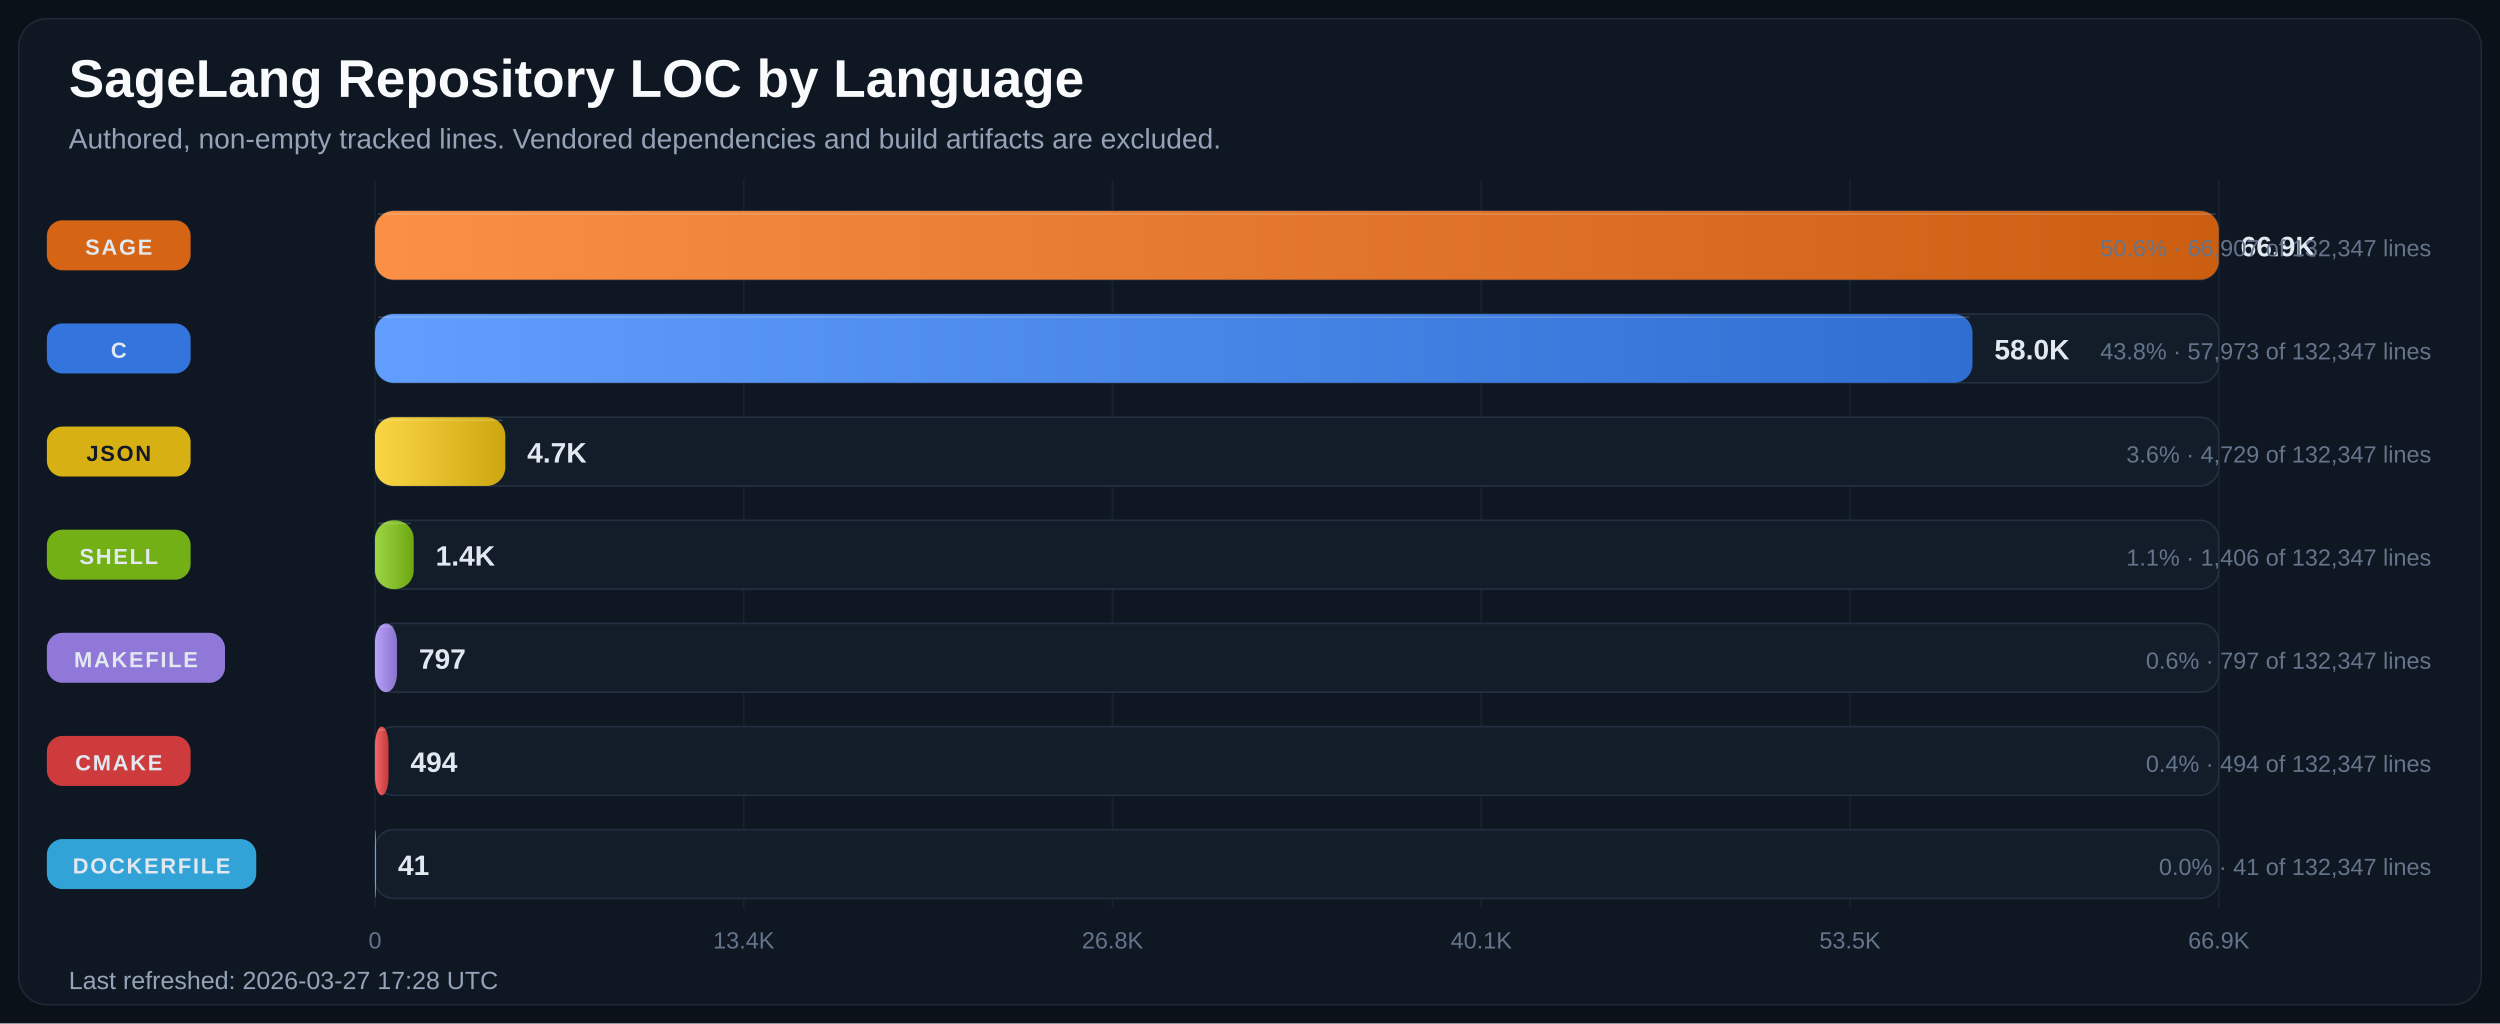
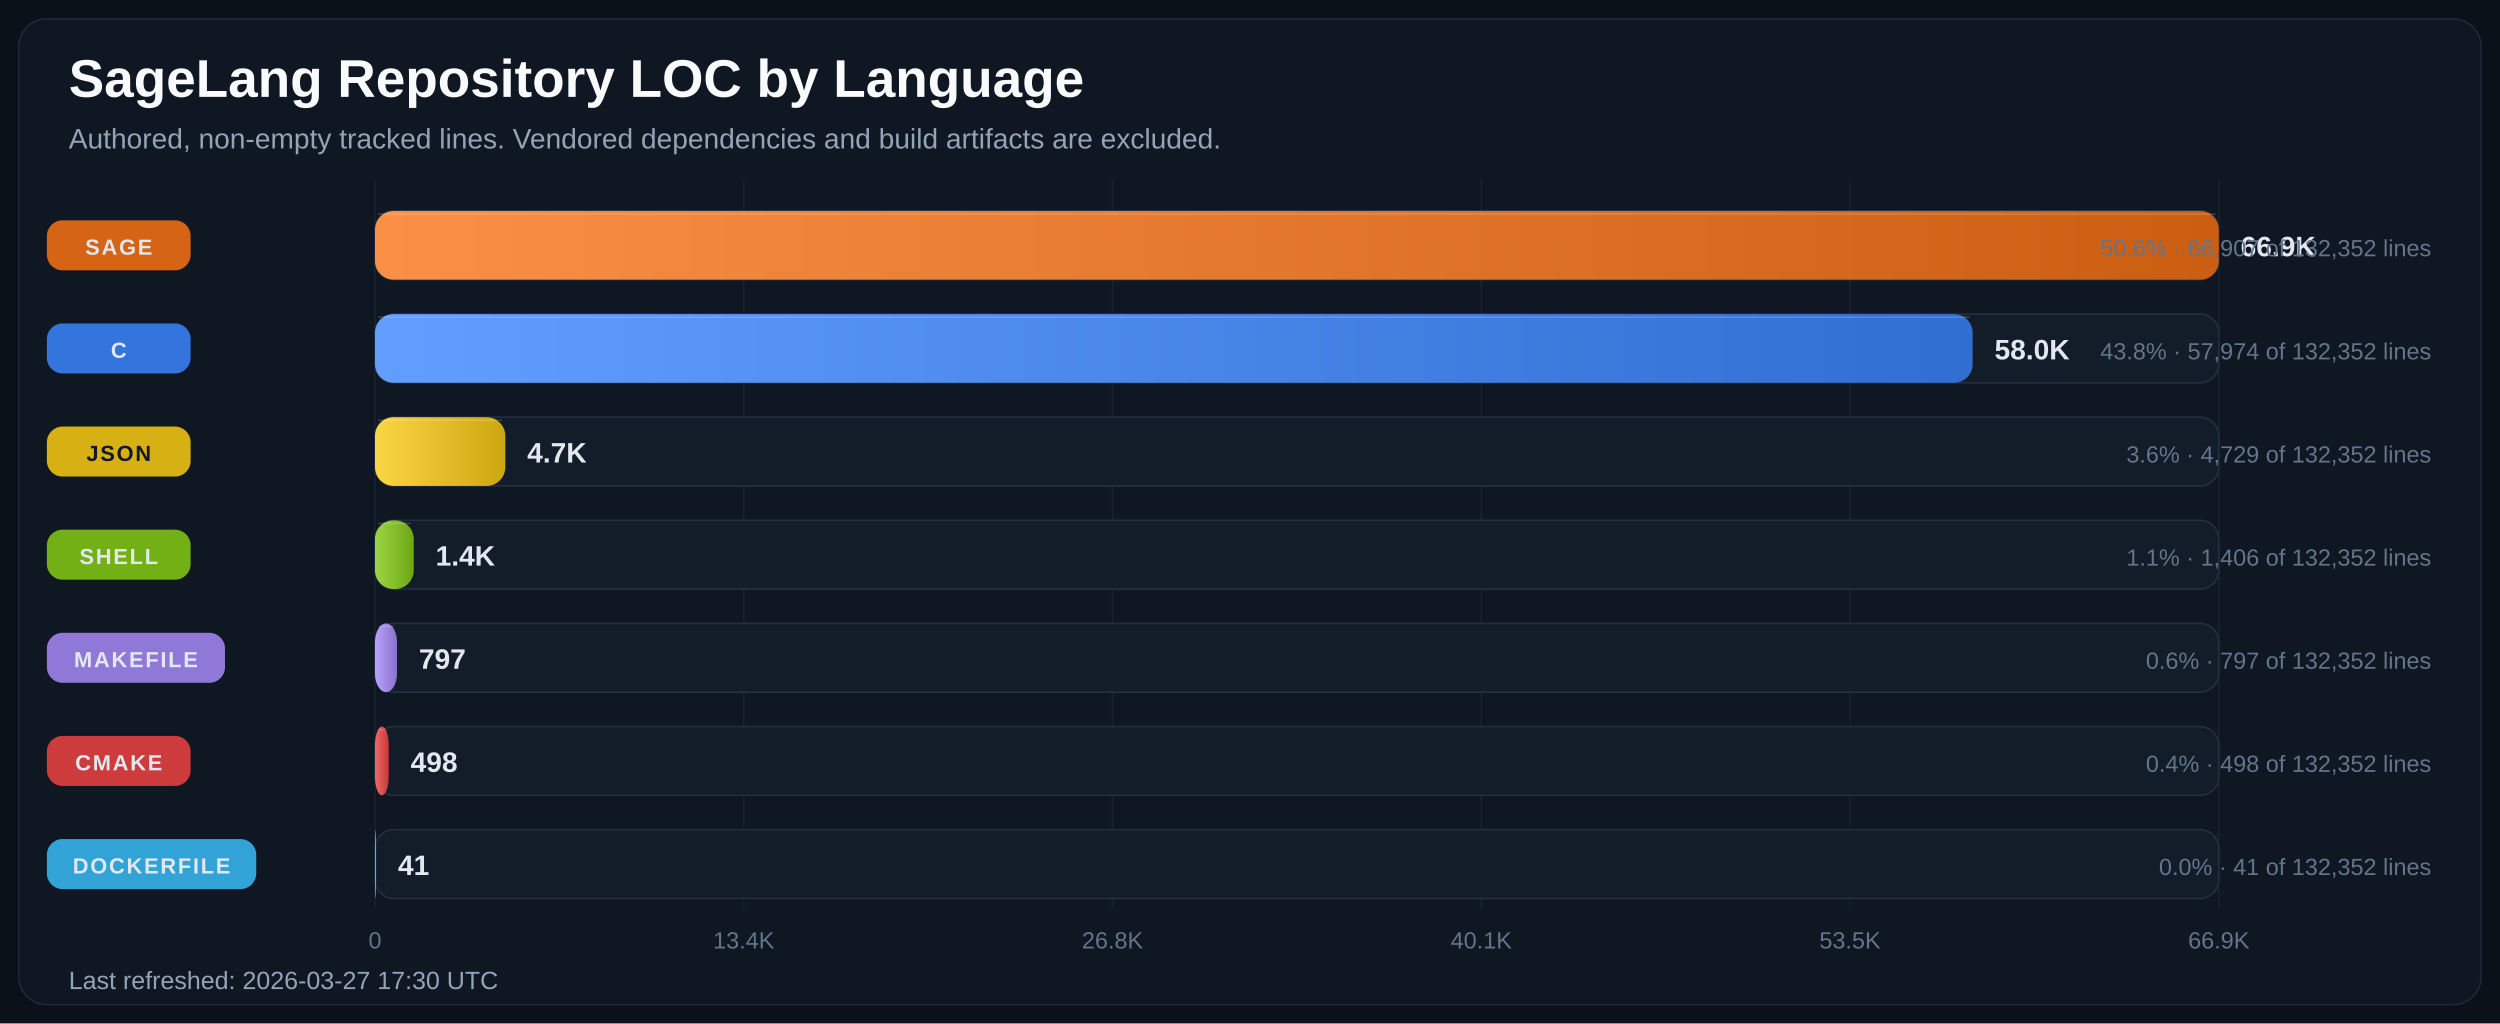
<svg xmlns="http://www.w3.org/2000/svg" width="1600" height="655" viewBox="0 0 1600 655" role="img" aria-labelledby="title desc">
  <defs>
    <linearGradient id="bar-gradient-0" x1="0%" y1="0%" x2="100%" y2="0%">
      <stop offset="0%" stop-color="#FA8F45" />
      <stop offset="100%" stop-color="#CC5E12" />
    </linearGradient>
    <linearGradient id="bar-gradient-1" x1="0%" y1="0%" x2="100%" y2="0%">
      <stop offset="0%" stop-color="#619EFF" />
      <stop offset="100%" stop-color="#306ED1" />
    </linearGradient>
    <linearGradient id="bar-gradient-2" x1="0%" y1="0%" x2="100%" y2="0%">
      <stop offset="0%" stop-color="#FBD644" />
      <stop offset="100%" stop-color="#CDA711" />
    </linearGradient>
    <linearGradient id="bar-gradient-3" x1="0%" y1="0%" x2="100%" y2="0%">
      <stop offset="0%" stop-color="#9DD645" />
      <stop offset="100%" stop-color="#6CA712" />
    </linearGradient>
    <linearGradient id="bar-gradient-4" x1="0%" y1="0%" x2="100%" y2="0%">
      <stop offset="0%" stop-color="#B9A2FB" />
      <stop offset="100%" stop-color="#8972CD" />
    </linearGradient>
    <linearGradient id="bar-gradient-5" x1="0%" y1="0%" x2="100%" y2="0%">
      <stop offset="0%" stop-color="#F26969" />
      <stop offset="100%" stop-color="#C43838" />
    </linearGradient>
    <linearGradient id="bar-gradient-6" x1="0%" y1="0%" x2="100%" y2="0%">
      <stop offset="0%" stop-color="#60CAF9" />
      <stop offset="100%" stop-color="#2E9BCB" />
    </linearGradient>
  </defs>
  <rect width="100%" height="100%" fill="#0B1118" />
  <rect x="12" y="12" width="1576" height="631" rx="18" fill="#0F1722" stroke="#1F2937" />
  <text x="44" y="62" fill="#F8FAFC" font-size="34" font-family="Segoe UI, Arial, sans-serif" font-weight="700">SageLang Repository LOC by Language</text>
  <text x="44" y="95" fill="#94A3B8" font-size="18" font-family="Segoe UI, Arial, sans-serif">Authored, non-empty tracked lines. Vendored dependencies and build artifacts are excluded.</text>
  <line x1="240.0" y1="115" x2="240.0" y2="581" stroke="#182231" stroke-width="1" />
  <text x="240.0" y="607" text-anchor="middle" fill="#64748B" font-size="15" font-family="Segoe UI, Arial, sans-serif">0</text>
  <line x1="476.0" y1="115" x2="476.0" y2="581" stroke="#182231" stroke-width="1" />
  <text x="476.0" y="607" text-anchor="middle" fill="#64748B" font-size="15" font-family="Segoe UI, Arial, sans-serif">13.4K</text>
  <line x1="712.0" y1="115" x2="712.0" y2="581" stroke="#182231" stroke-width="1" />
  <text x="712.0" y="607" text-anchor="middle" fill="#64748B" font-size="15" font-family="Segoe UI, Arial, sans-serif">26.8K</text>
  <line x1="948.0" y1="115" x2="948.0" y2="581" stroke="#182231" stroke-width="1" />
  <text x="948.0" y="607" text-anchor="middle" fill="#64748B" font-size="15" font-family="Segoe UI, Arial, sans-serif">40.1K</text>
  <line x1="1184.0" y1="115" x2="1184.0" y2="581" stroke="#182231" stroke-width="1" />
  <text x="1184.0" y="607" text-anchor="middle" fill="#64748B" font-size="15" font-family="Segoe UI, Arial, sans-serif">53.5K</text>
  <line x1="1420.0" y1="115" x2="1420.0" y2="581" stroke="#182231" stroke-width="1" />
  <text x="1420.0" y="607" text-anchor="middle" fill="#64748B" font-size="15" font-family="Segoe UI, Arial, sans-serif">66.9K</text>
  <rect x="30" y="141.0" width="92" height="32" rx="10" fill="#E06814" opacity="0.95" />
  <text x="76.0" y="163.0" text-anchor="middle" fill="#E2E8F0" font-size="14" font-family="Segoe UI, Arial, sans-serif" font-weight="700" letter-spacing="1.1">SAGE</text>
  <rect x="240" y="135" width="1180" height="44" rx="12" fill="#131D2A" stroke="#233041" />
  <rect x="240" y="135" width="1180.0" height="44" rx="12" fill="url(#bar-gradient-0)" />
  <line x1="242.0" y1="137.0" x2="1418.0" y2="137.0" stroke="#F8FAFC" stroke-opacity="0.18" />
  <text x="1434.0" y="164.0" fill="#E2E8F0" font-size="18" font-family="Segoe UI, Arial, sans-serif" font-weight="700">66.9K</text>
-   <text x="1556" y="164.0" text-anchor="end" fill="#64748B" font-size="15" font-family="Segoe UI, Arial, sans-serif">50.6% · 66,907 of 132,347 lines</text>
+   <text x="1556" y="164.0" text-anchor="end" fill="#64748B" font-size="15" font-family="Segoe UI, Arial, sans-serif">50.6% · 66,907 of 132,352 lines</text>
  <rect x="30" y="207.0" width="92" height="32" rx="10" fill="#3479E6" opacity="0.95" />
  <text x="76.0" y="229.0" text-anchor="middle" fill="#E2E8F0" font-size="14" font-family="Segoe UI, Arial, sans-serif" font-weight="700" letter-spacing="1.1">C</text>
  <rect x="240" y="201" width="1180" height="44" rx="12" fill="#131D2A" stroke="#233041" />
-   <rect x="240" y="201" width="1022.4" height="44" rx="12" fill="url(#bar-gradient-1)" />
-   <line x1="242.0" y1="203.0" x2="1260.4" y2="203.0" stroke="#F8FAFC" stroke-opacity="0.18" />
-   <text x="1276.4" y="230.0" fill="#E2E8F0" font-size="18" font-family="Segoe UI, Arial, sans-serif" font-weight="700">58.0K</text>
-   <text x="1556" y="230.0" text-anchor="end" fill="#64748B" font-size="15" font-family="Segoe UI, Arial, sans-serif">43.8% · 57,973 of 132,347 lines</text>
+   <rect x="240" y="201" width="1022.5" height="44" rx="12" fill="url(#bar-gradient-1)" />
+   <line x1="242.0" y1="203.0" x2="1260.5" y2="203.0" stroke="#F8FAFC" stroke-opacity="0.18" />
+   <text x="1276.5" y="230.0" fill="#E2E8F0" font-size="18" font-family="Segoe UI, Arial, sans-serif" font-weight="700">58.0K</text>
+   <text x="1556" y="230.0" text-anchor="end" fill="#64748B" font-size="15" font-family="Segoe UI, Arial, sans-serif">43.8% · 57,974 of 132,352 lines</text>
  <rect x="30" y="273.0" width="92" height="32" rx="10" fill="#E1B813" opacity="0.95" />
  <text x="76.0" y="295.0" text-anchor="middle" fill="#111827" font-size="14" font-family="Segoe UI, Arial, sans-serif" font-weight="700" letter-spacing="1.1">JSON</text>
  <rect x="240" y="267" width="1180" height="44" rx="12" fill="#131D2A" stroke="#233041" />
  <rect x="240" y="267" width="83.4" height="44" rx="12" fill="url(#bar-gradient-2)" />
  <line x1="242.0" y1="269.0" x2="321.4" y2="269.0" stroke="#F8FAFC" stroke-opacity="0.18" />
  <text x="337.4" y="296.0" fill="#E2E8F0" font-size="18" font-family="Segoe UI, Arial, sans-serif" font-weight="700">4.7K</text>
-   <text x="1556" y="296.0" text-anchor="end" fill="#64748B" font-size="15" font-family="Segoe UI, Arial, sans-serif">3.6% · 4,729 of 132,347 lines</text>
+   <text x="1556" y="296.0" text-anchor="end" fill="#64748B" font-size="15" font-family="Segoe UI, Arial, sans-serif">3.6% · 4,729 of 132,352 lines</text>
  <rect x="30" y="339.0" width="92" height="32" rx="10" fill="#77B814" opacity="0.95" />
  <text x="76.0" y="361.0" text-anchor="middle" fill="#E2E8F0" font-size="14" font-family="Segoe UI, Arial, sans-serif" font-weight="700" letter-spacing="1.1">SHELL</text>
  <rect x="240" y="333" width="1180" height="44" rx="12" fill="#131D2A" stroke="#233041" />
  <rect x="240" y="333" width="24.8" height="44" rx="12" fill="url(#bar-gradient-3)" />
  <line x1="242.0" y1="335.0" x2="262.8" y2="335.0" stroke="#F8FAFC" stroke-opacity="0.18" />
  <text x="278.8" y="362.0" fill="#E2E8F0" font-size="18" font-family="Segoe UI, Arial, sans-serif" font-weight="700">1.4K</text>
-   <text x="1556" y="362.0" text-anchor="end" fill="#64748B" font-size="15" font-family="Segoe UI, Arial, sans-serif">1.1% · 1,406 of 132,347 lines</text>
+   <text x="1556" y="362.0" text-anchor="end" fill="#64748B" font-size="15" font-family="Segoe UI, Arial, sans-serif">1.1% · 1,406 of 132,352 lines</text>
  <rect x="30" y="405.0" width="114" height="32" rx="10" fill="#967DE1" opacity="0.95" />
  <text x="87.0" y="427.0" text-anchor="middle" fill="#E2E8F0" font-size="14" font-family="Segoe UI, Arial, sans-serif" font-weight="700" letter-spacing="1.1">MAKEFILE</text>
  <rect x="240" y="399" width="1180" height="44" rx="12" fill="#131D2A" stroke="#233041" />
  <rect x="240" y="399" width="14.1" height="44" rx="12" fill="url(#bar-gradient-4)" />
  <line x1="242.0" y1="401.0" x2="252.1" y2="401.0" stroke="#F8FAFC" stroke-opacity="0.18" />
  <text x="268.1" y="428.0" fill="#E2E8F0" font-size="18" font-family="Segoe UI, Arial, sans-serif" font-weight="700">797</text>
-   <text x="1556" y="428.0" text-anchor="end" fill="#64748B" font-size="15" font-family="Segoe UI, Arial, sans-serif">0.6% · 797 of 132,347 lines</text>
+   <text x="1556" y="428.0" text-anchor="end" fill="#64748B" font-size="15" font-family="Segoe UI, Arial, sans-serif">0.6% · 797 of 132,352 lines</text>
  <rect x="30" y="471.0" width="92" height="32" rx="10" fill="#D73D3D" opacity="0.95" />
  <text x="76.0" y="493.0" text-anchor="middle" fill="#E2E8F0" font-size="14" font-family="Segoe UI, Arial, sans-serif" font-weight="700" letter-spacing="1.1">CMAKE</text>
  <rect x="240" y="465" width="1180" height="44" rx="12" fill="#131D2A" stroke="#233041" />
-   <rect x="240" y="465" width="8.7" height="44" rx="12" fill="url(#bar-gradient-5)" />
-   <line x1="242.0" y1="467.0" x2="246.7" y2="467.0" stroke="#F8FAFC" stroke-opacity="0.18" />
-   <text x="262.7" y="494.0" fill="#E2E8F0" font-size="18" font-family="Segoe UI, Arial, sans-serif" font-weight="700">494</text>
-   <text x="1556" y="494.0" text-anchor="end" fill="#64748B" font-size="15" font-family="Segoe UI, Arial, sans-serif">0.4% · 494 of 132,347 lines</text>
+   <rect x="240" y="465" width="8.8" height="44" rx="12" fill="url(#bar-gradient-5)" />
+   <line x1="242.0" y1="467.0" x2="246.8" y2="467.0" stroke="#F8FAFC" stroke-opacity="0.18" />
+   <text x="262.8" y="494.0" fill="#E2E8F0" font-size="18" font-family="Segoe UI, Arial, sans-serif" font-weight="700">498</text>
+   <text x="1556" y="494.0" text-anchor="end" fill="#64748B" font-size="15" font-family="Segoe UI, Arial, sans-serif">0.4% · 498 of 132,352 lines</text>
  <rect x="30" y="537.0" width="134" height="32" rx="10" fill="#32AADF" opacity="0.95" />
  <text x="97.0" y="559.0" text-anchor="middle" fill="#E2E8F0" font-size="14" font-family="Segoe UI, Arial, sans-serif" font-weight="700" letter-spacing="1.1">DOCKERFILE</text>
  <rect x="240" y="531" width="1180" height="44" rx="12" fill="#131D2A" stroke="#233041" />
  <rect x="240" y="531" width="0.7" height="44" rx="12" fill="url(#bar-gradient-6)" />
  <line x1="242.0" y1="533.0" x2="242.0" y2="533.0" stroke="#F8FAFC" stroke-opacity="0.18" />
  <text x="254.7" y="560.0" fill="#E2E8F0" font-size="18" font-family="Segoe UI, Arial, sans-serif" font-weight="700">41</text>
-   <text x="1556" y="560.0" text-anchor="end" fill="#64748B" font-size="15" font-family="Segoe UI, Arial, sans-serif">0.0% · 41 of 132,347 lines</text>
-   <text x="44" y="633" fill="#94A3B8" font-size="16" font-family="Segoe UI, Arial, sans-serif">Last refreshed: 2026-03-27 17:28 UTC</text>
+   <text x="1556" y="560.0" text-anchor="end" fill="#64748B" font-size="15" font-family="Segoe UI, Arial, sans-serif">0.0% · 41 of 132,352 lines</text>
+   <text x="44" y="633" fill="#94A3B8" font-size="16" font-family="Segoe UI, Arial, sans-serif">Last refreshed: 2026-03-27 17:30 UTC</text>
</svg>
